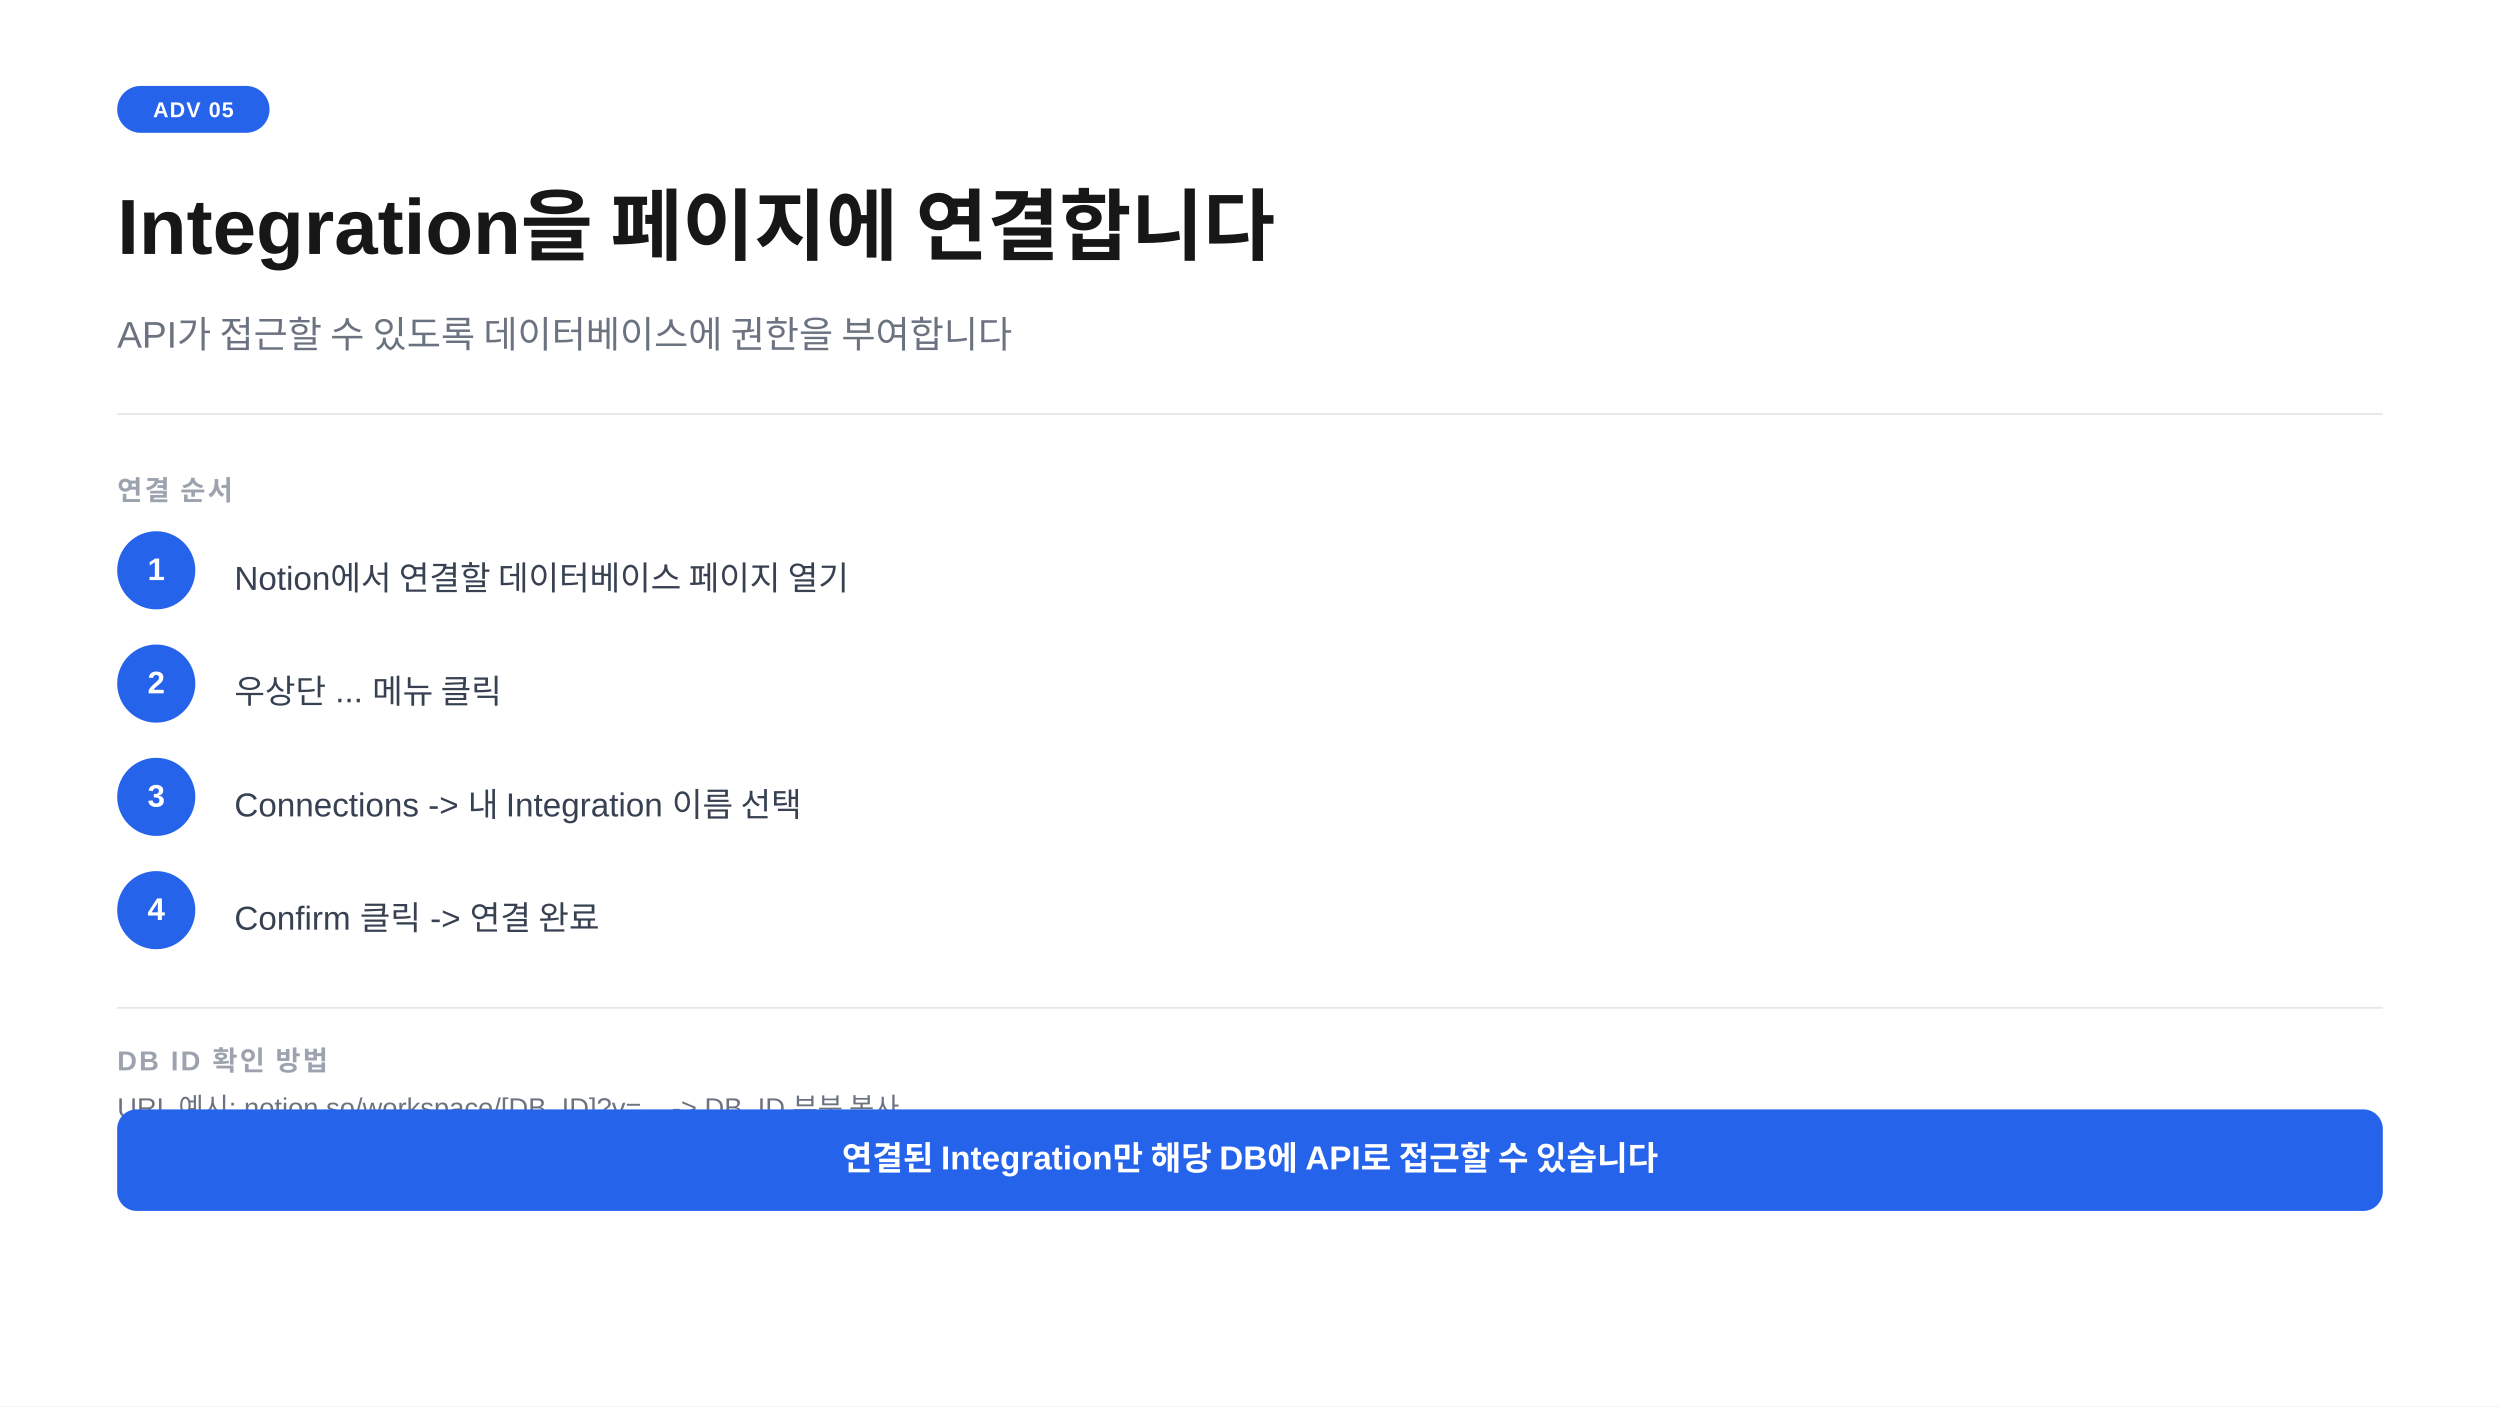
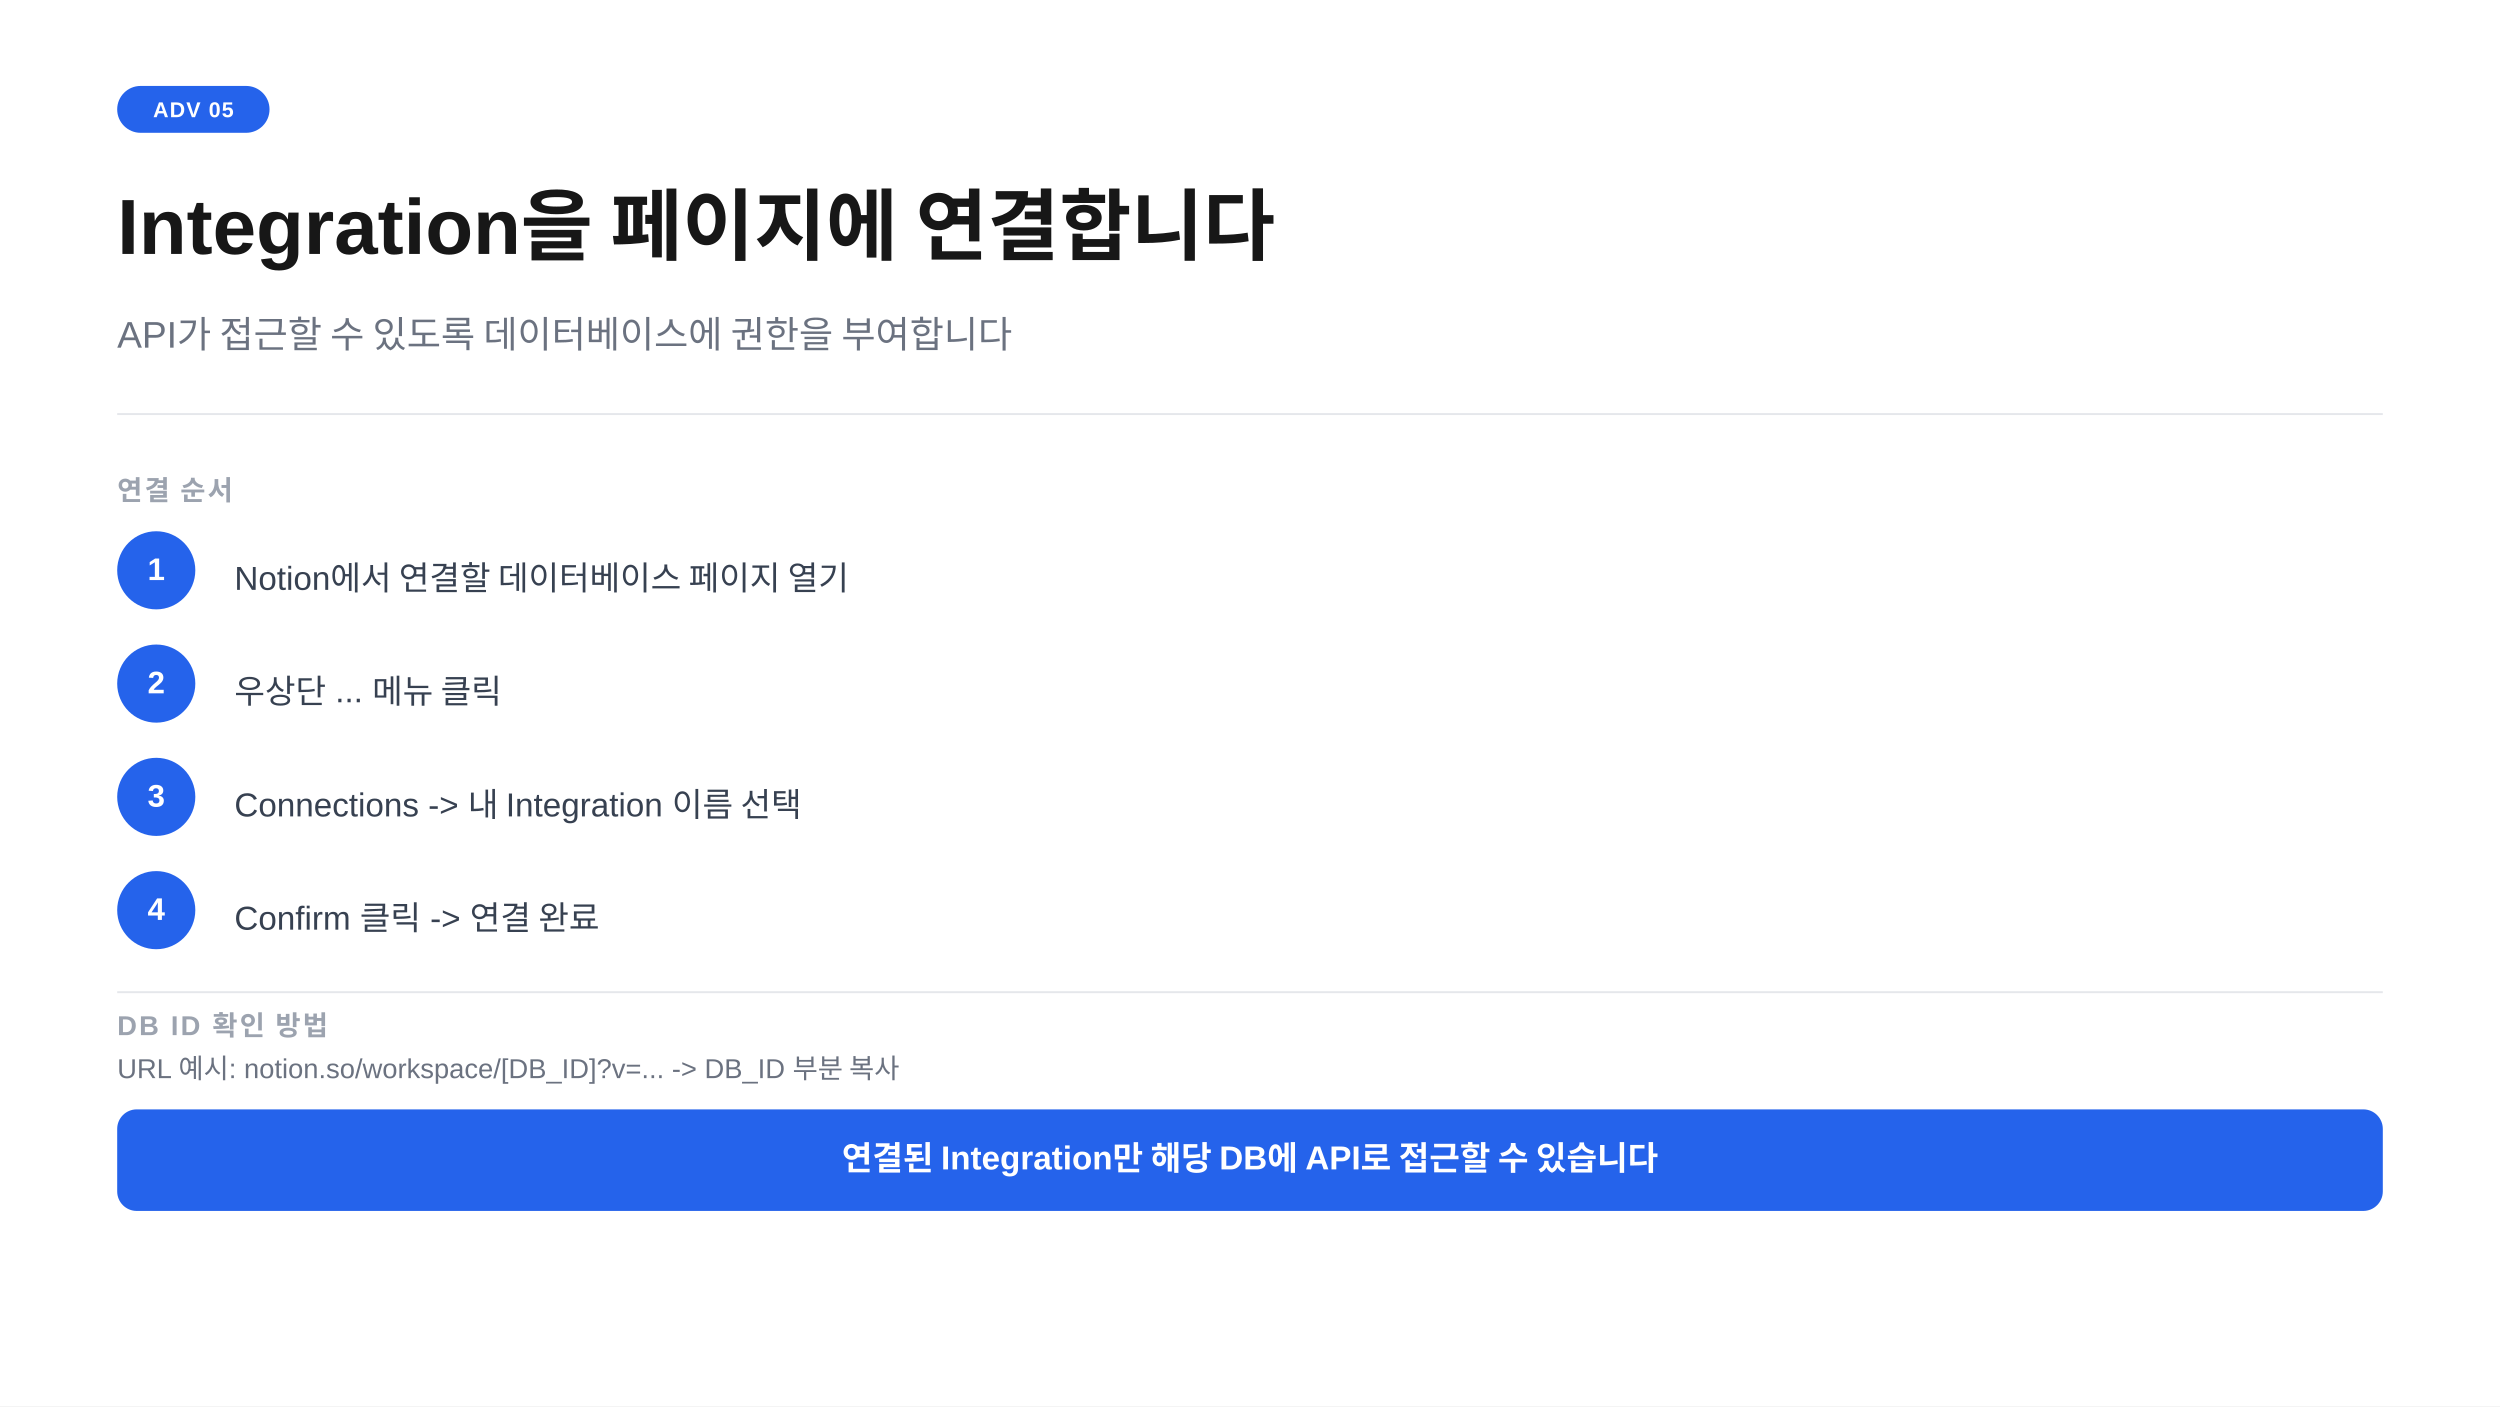
<svg xmlns="http://www.w3.org/2000/svg" width="1280" height="720" viewBox="0 0 1280 720">
  <rect width="1280" height="720" fill="#ffffff" />
  <rect x="60" y="44" width="78" height="24" rx="12" fill="#2563eb" />
  <text x="99" y="60" text-anchor="middle" font-family="-apple-system,BlinkMacSystemFont,'Segoe UI',Arial,sans-serif" font-size="11" font-weight="700" fill="#ffffff" letter-spacing="0.05em">ADV 05</text>
  <text x="60" y="130" font-family="-apple-system,BlinkMacSystemFont,'Segoe UI',Arial,sans-serif" font-size="40" font-weight="700" fill="#171717">Integration을 페이지에 연결합니다</text>
  <text x="60" y="178" font-family="-apple-system,BlinkMacSystemFont,'Segoe UI',Arial,sans-serif" font-size="19" fill="#6b7280">API가 접근할 수 있도록 데이터베이스에 권한을 부여합니다</text>
  <line x1="60" y1="212" x2="1220" y2="212" stroke="#e5e7eb" stroke-width="1" />
  <text x="60" y="256" font-family="-apple-system,BlinkMacSystemFont,'Segoe UI',Arial,sans-serif" font-size="14" font-weight="600" fill="#9ca3af" letter-spacing="0.08em">연결 순서</text>
  <rect x="60" y="272" width="40" height="40" rx="20" fill="#2563eb" />
  <text x="80" y="297" text-anchor="middle" font-family="-apple-system,BlinkMacSystemFont,'Segoe UI',Arial,sans-serif" font-size="16" font-weight="700" fill="#ffffff">1</text>
  <text x="120" y="302" font-family="-apple-system,BlinkMacSystemFont,'Segoe UI',Arial,sans-serif" font-size="17" fill="#374151">Notion에서 연결할 데이터베이스 페이지 열기</text>
  <rect x="60" y="330" width="40" height="40" rx="20" fill="#2563eb" />
  <text x="80" y="355" text-anchor="middle" font-family="-apple-system,BlinkMacSystemFont,'Segoe UI',Arial,sans-serif" font-size="16" font-weight="700" fill="#ffffff">2</text>
  <text x="120" y="360" font-family="-apple-system,BlinkMacSystemFont,'Segoe UI',Arial,sans-serif" font-size="17" fill="#374151">우상단  ...  메뉴 클릭</text>
  <rect x="60" y="388" width="40" height="40" rx="20" fill="#2563eb" />
  <text x="80" y="413" text-anchor="middle" font-family="-apple-system,BlinkMacSystemFont,'Segoe UI',Arial,sans-serif" font-size="16" font-weight="700" fill="#ffffff">3</text>
  <text x="120" y="418" font-family="-apple-system,BlinkMacSystemFont,'Segoe UI',Arial,sans-serif" font-size="17" fill="#374151">Connections  -&gt;  내 Integration 이름 선택</text>
  <rect x="60" y="446" width="40" height="40" rx="20" fill="#2563eb" />
  <text x="80" y="471" text-anchor="middle" font-family="-apple-system,BlinkMacSystemFont,'Segoe UI',Arial,sans-serif" font-size="16" font-weight="700" fill="#ffffff">4</text>
  <text x="120" y="476" font-family="-apple-system,BlinkMacSystemFont,'Segoe UI',Arial,sans-serif" font-size="17" fill="#374151">Confirm 클릭  -&gt;  연결 완료</text>
-   <line x1="60" y1="516" x2="1220" y2="516" stroke="#e5e7eb" stroke-width="1" />
-   <text x="60" y="548" font-family="-apple-system,BlinkMacSystemFont,'Segoe UI',Arial,sans-serif" font-size="14" font-weight="600" fill="#9ca3af" letter-spacing="0.08em">DB ID 확인 방법</text>
-   <text x="60" y="572" font-family="-apple-system,BlinkMacSystemFont,'Segoe UI',Arial,sans-serif" font-size="14" fill="#6b7280">URL 예시: notion.so/workspace/[DB_ID]?v=...  -&gt;  DB_ID 부분 복사</text>
+   <line x1="60" y1="508" x2="1220" y2="508" stroke="#e5e7eb" stroke-width="1" />
+   <text x="60" y="530" font-family="-apple-system,BlinkMacSystemFont,'Segoe UI',Arial,sans-serif" font-size="14" font-weight="600" fill="#9ca3af" letter-spacing="0.08em">DB ID 확인 방법</text>
+   <text x="60" y="552" font-family="-apple-system,BlinkMacSystemFont,'Segoe UI',Arial,sans-serif" font-size="14" fill="#6b7280">URL 예시: notion.so/workspace/[DB_ID]?v=...  -&gt;  DB_ID 부분 복사</text>
  <rect x="60" y="568" width="1160" height="52" rx="10" fill="#2563eb" />
  <text x="640" y="599" text-anchor="middle" font-family="-apple-system,BlinkMacSystemFont,'Segoe UI',Arial,sans-serif" font-size="17" font-weight="600" fill="#ffffff">연결된 Integration만 해당 DB에 API로 접근할 수 있습니다</text>
</svg>
